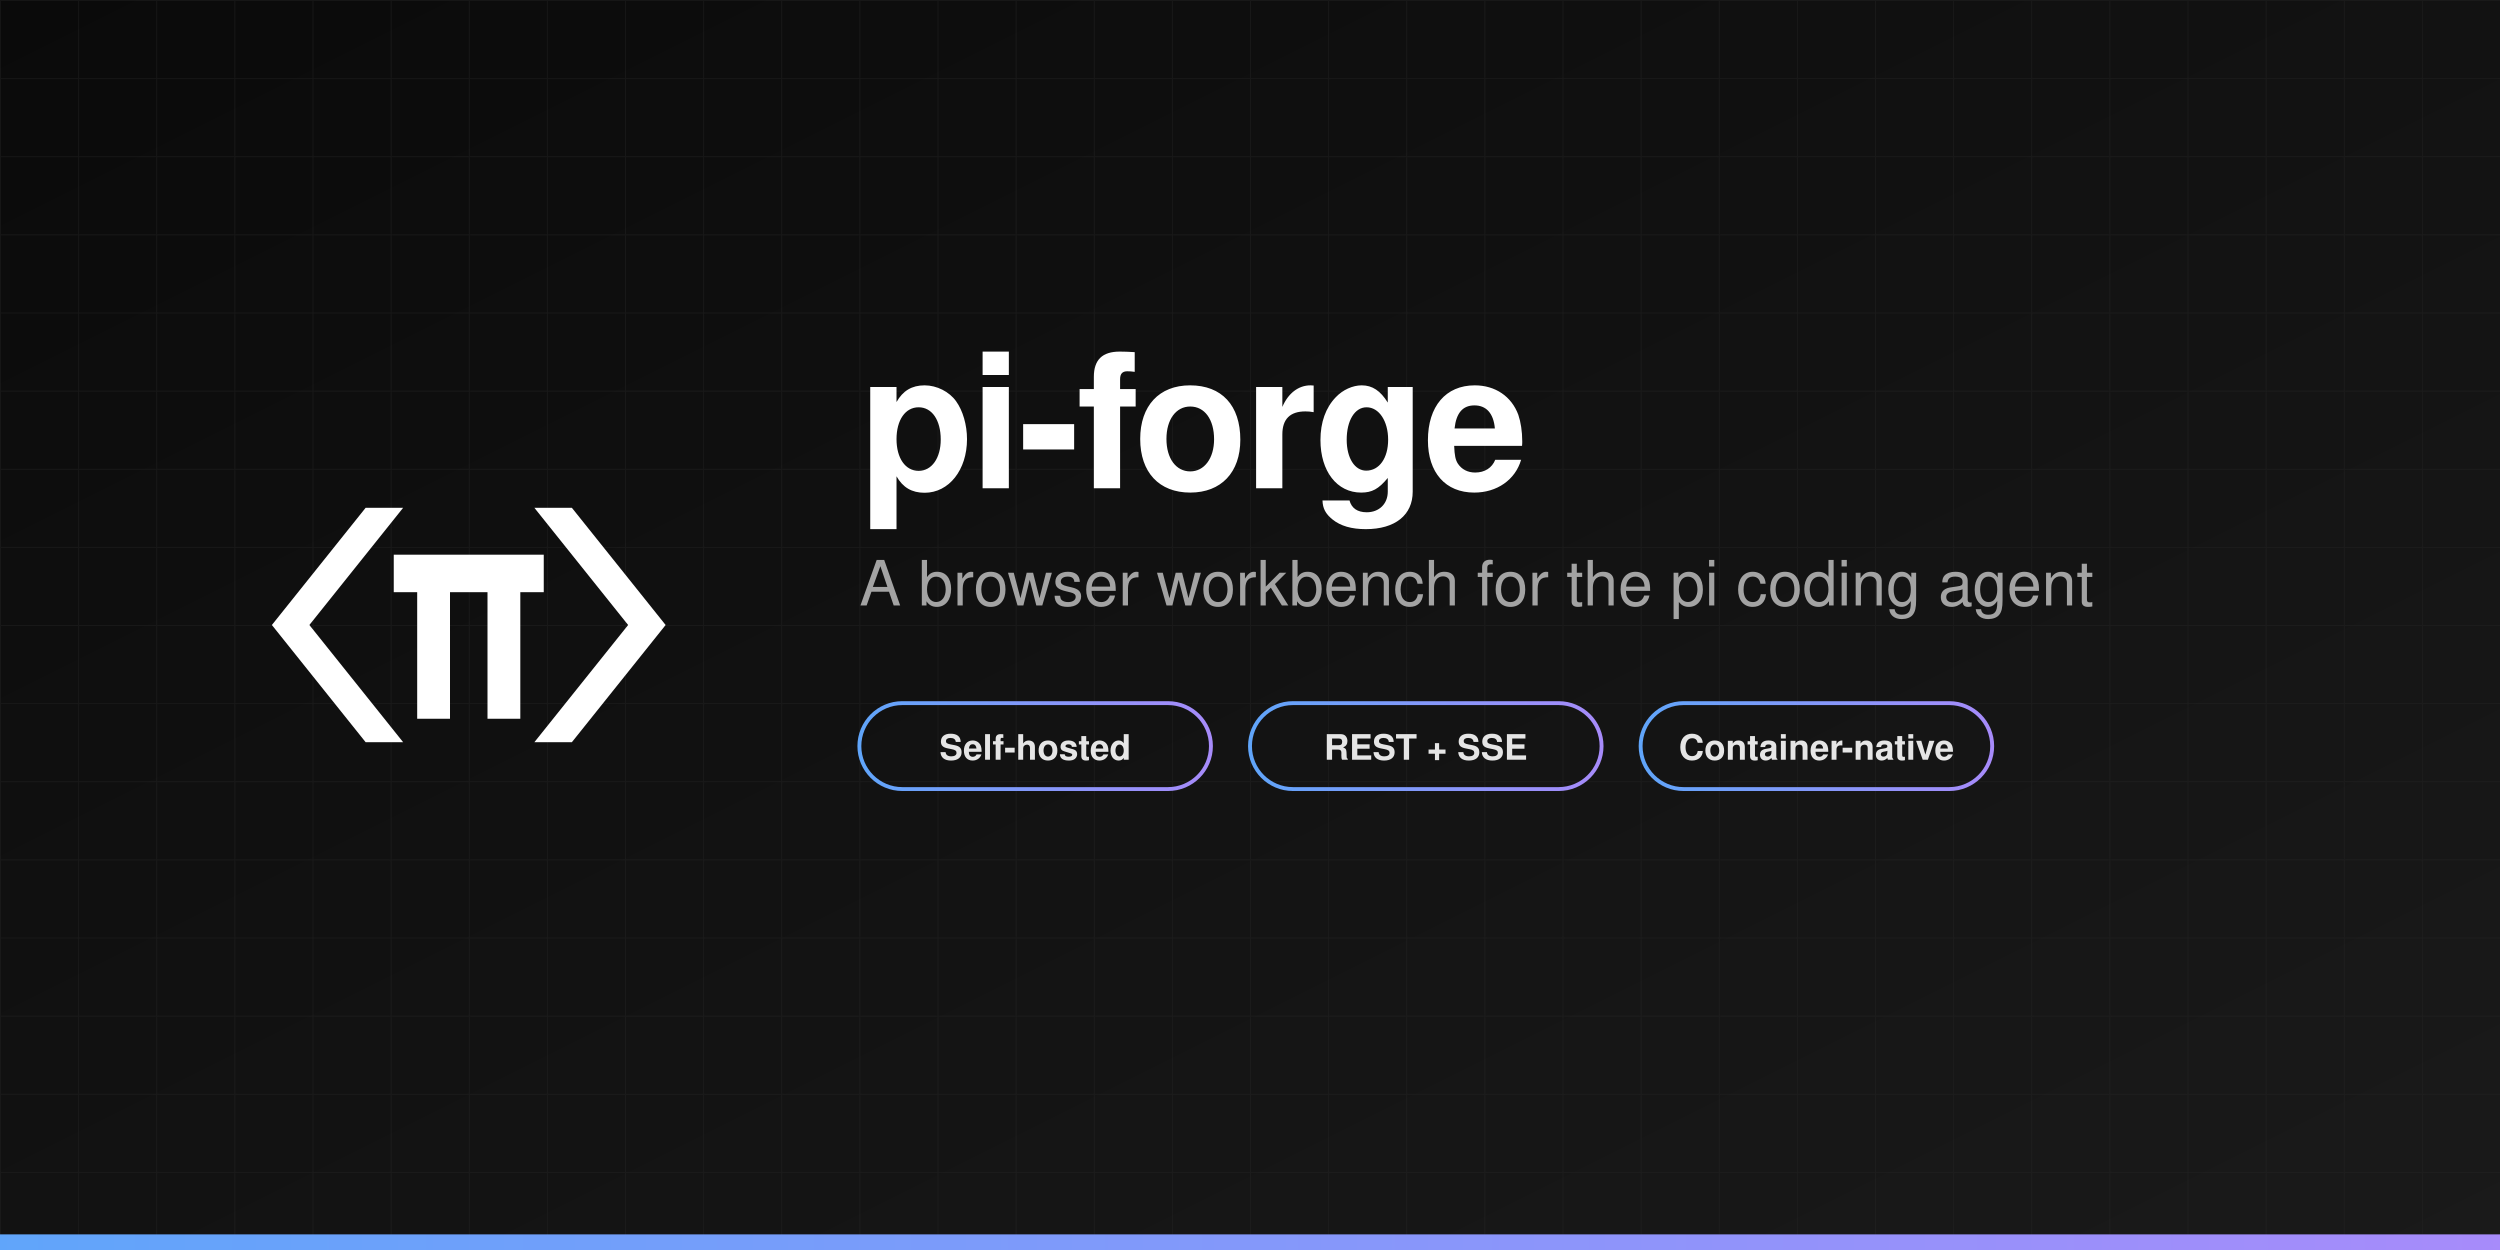
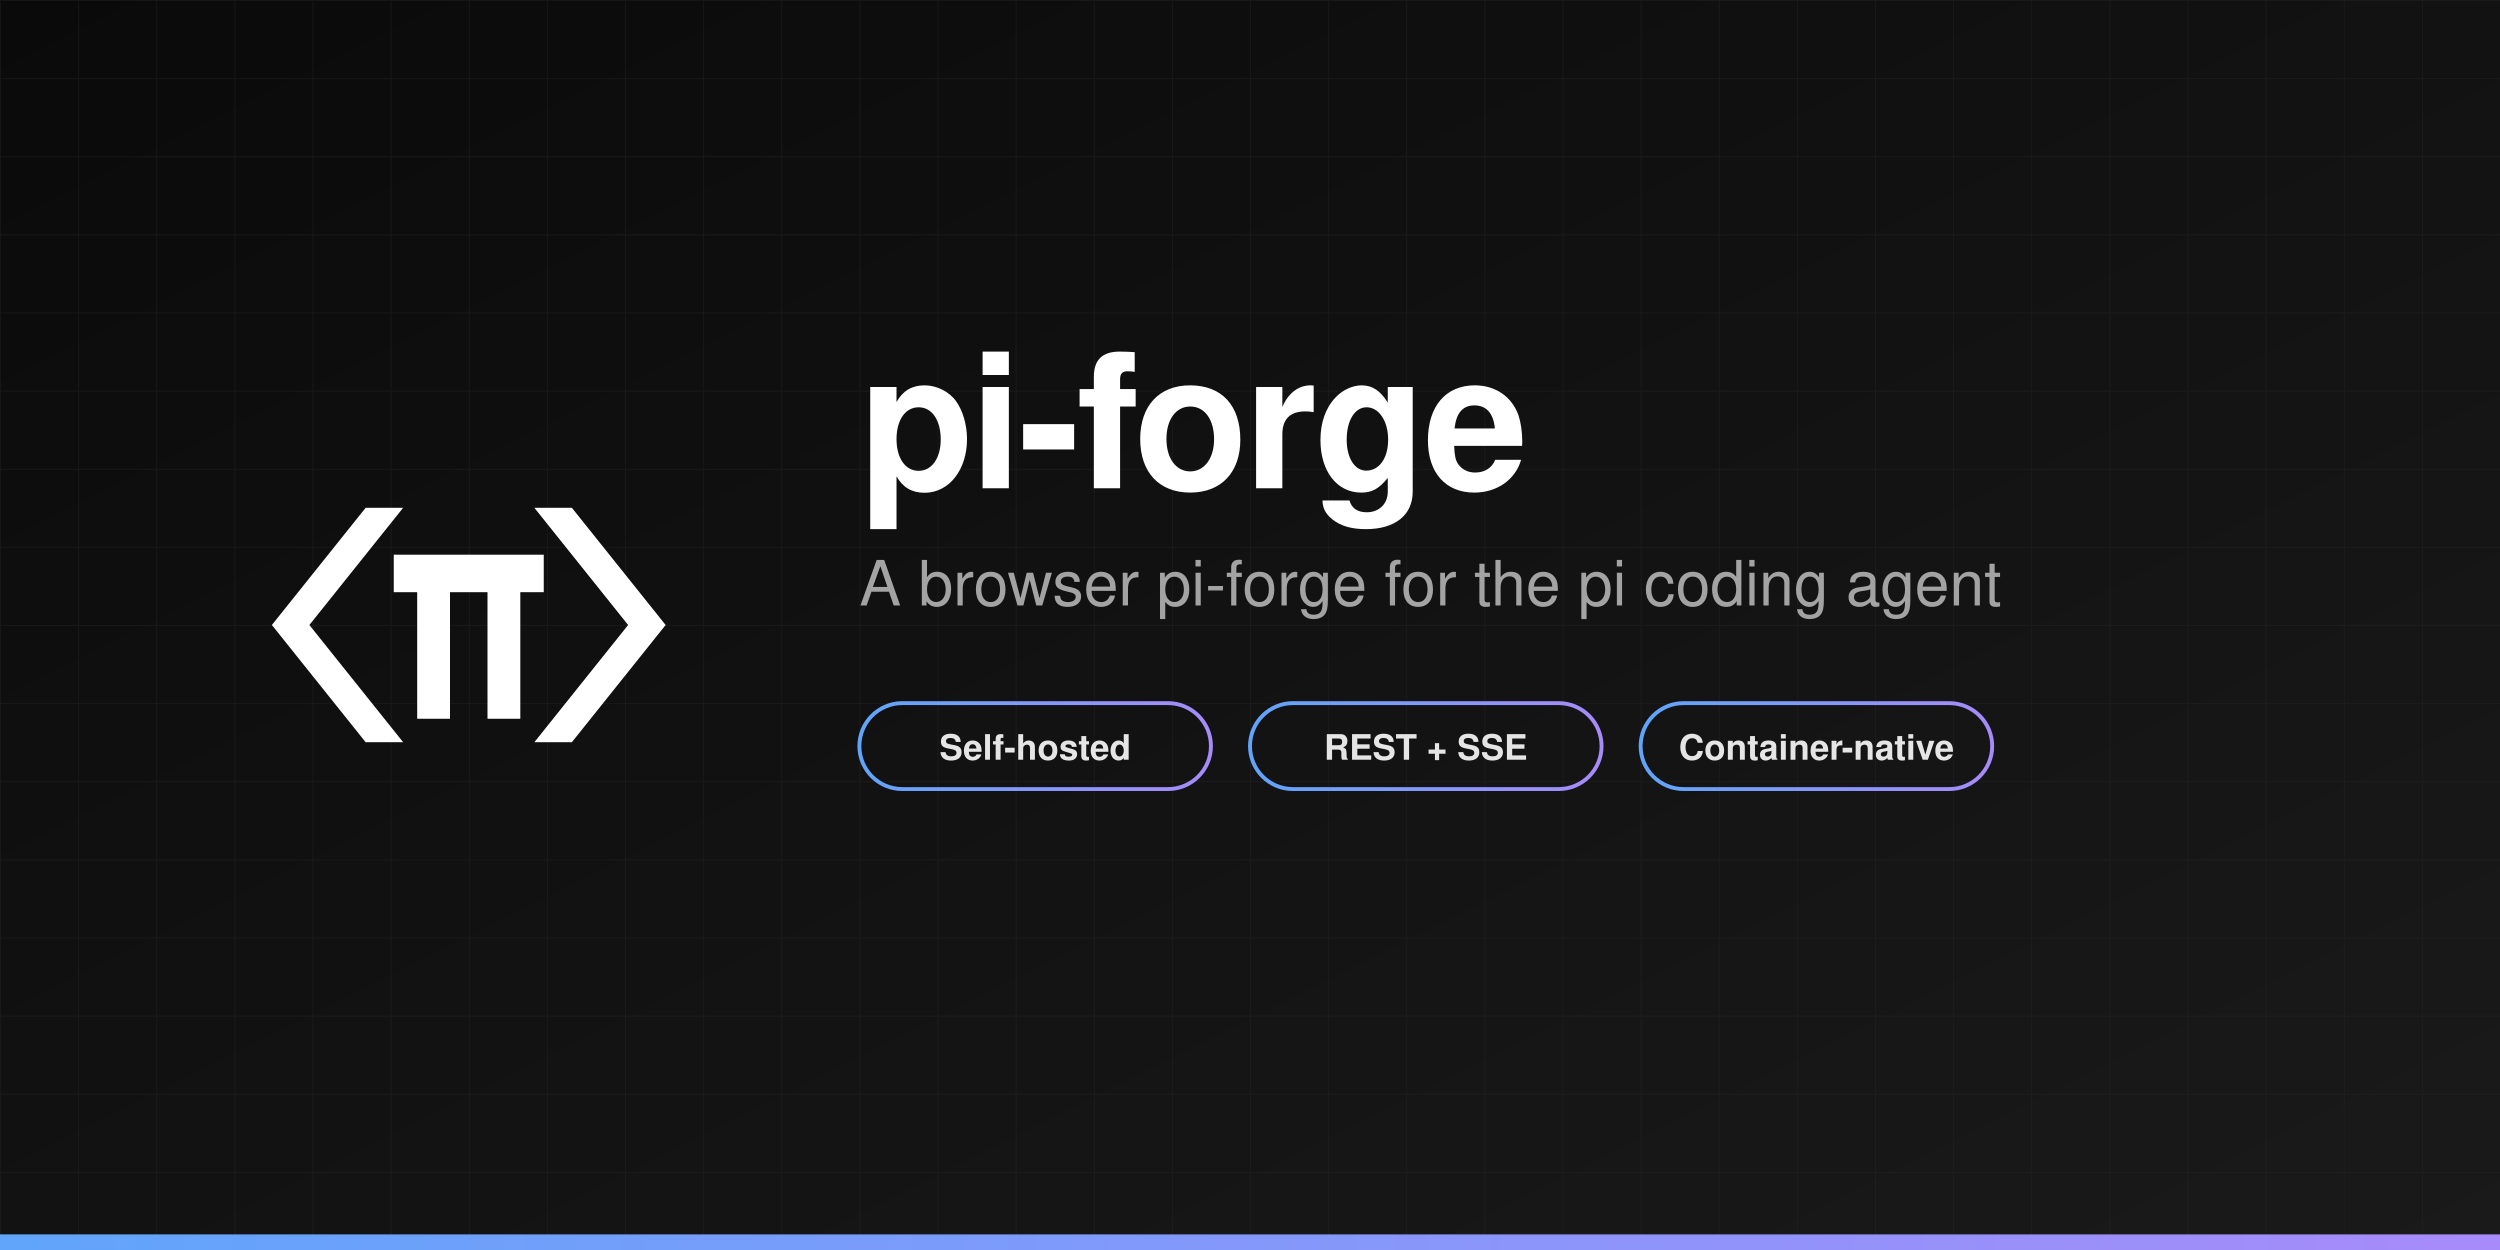
<svg xmlns="http://www.w3.org/2000/svg" viewBox="0 0 1280 640" width="1280" height="640">
  <defs>
    <linearGradient id="bg" x1="0" y1="0" x2="1" y2="1">
      <stop offset="0%" stop-color="#0a0a0a" />
      <stop offset="100%" stop-color="#1a1a1a" />
    </linearGradient>
    <linearGradient id="accent" x1="0" y1="0" x2="1" y2="0">
      <stop offset="0%" stop-color="#60a5fa" />
      <stop offset="100%" stop-color="#a78bfa" />
    </linearGradient>
    <pattern id="grid" width="40" height="40" patternUnits="userSpaceOnUse">
      <path d="M 40 0 L 0 0 0 40" fill="none" stroke="#262626" stroke-width="1" />
    </pattern>
  </defs>
  <rect width="1280" height="640" fill="url(#bg)" />
  <rect width="1280" height="640" fill="url(#grid)" opacity="0.4" />
  <g transform="translate(120, 200)">
    <g transform="scale(2.4)" fill="#ffffff">
      <polygon points="28,25 8,50 28,75 36,75 16,50 36,25" />
      <polygon points="72,25 92,50 72,75 64,75 84,50 64,25" />
      <rect x="34" y="35" width="32" height="8" />
      <rect x="39" y="42" width="7" height="28" />
      <rect x="54" y="42" width="7" height="28" />
    </g>
  </g>
  <g transform="translate(440, 250)">
    <text x="0" y="0" font-family="-apple-system, BlinkMacSystemFont, 'SF Pro Display', 'Segoe UI', Helvetica, Arial, sans-serif" font-size="96" font-weight="700" fill="#ffffff" letter-spacing="-2">pi-forge</text>
-     <text x="0" y="60" font-family="-apple-system, BlinkMacSystemFont, 'SF Pro Display', 'Segoe UI', Helvetica, Arial, sans-serif" font-size="32" font-weight="400" fill="#a3a3a3">A browser workbench for the pi coding agent</text>
+     <text x="0" y="60" font-family="-apple-system, BlinkMacSystemFont, 'SF Pro Display', 'Segoe UI', Helvetica, Arial, sans-serif" font-size="32" font-weight="400" fill="#a3a3a3">A browser pi-forge for the pi coding agent</text>
    <g transform="translate(0, 110)">
      <rect x="0" y="0" width="180" height="44" rx="22" fill="none" stroke="url(#accent)" stroke-width="2" />
      <text x="90" y="29" font-family="-apple-system, BlinkMacSystemFont, 'SF Pro Display', 'Segoe UI', Helvetica, Arial, sans-serif" font-size="18" font-weight="600" fill="#e5e5e5" text-anchor="middle">Self-hosted</text>
      <rect x="200" y="0" width="180" height="44" rx="22" fill="none" stroke="url(#accent)" stroke-width="2" />
      <text x="290" y="29" font-family="-apple-system, BlinkMacSystemFont, 'SF Pro Display', 'Segoe UI', Helvetica, Arial, sans-serif" font-size="18" font-weight="600" fill="#e5e5e5" text-anchor="middle">REST + SSE</text>
      <rect x="400" y="0" width="180" height="44" rx="22" fill="none" stroke="url(#accent)" stroke-width="2" />
      <text x="490" y="29" font-family="-apple-system, BlinkMacSystemFont, 'SF Pro Display', 'Segoe UI', Helvetica, Arial, sans-serif" font-size="18" font-weight="600" fill="#e5e5e5" text-anchor="middle">Container-native</text>
    </g>
  </g>
  <rect x="0" y="632" width="1280" height="8" fill="url(#accent)" />
</svg>
